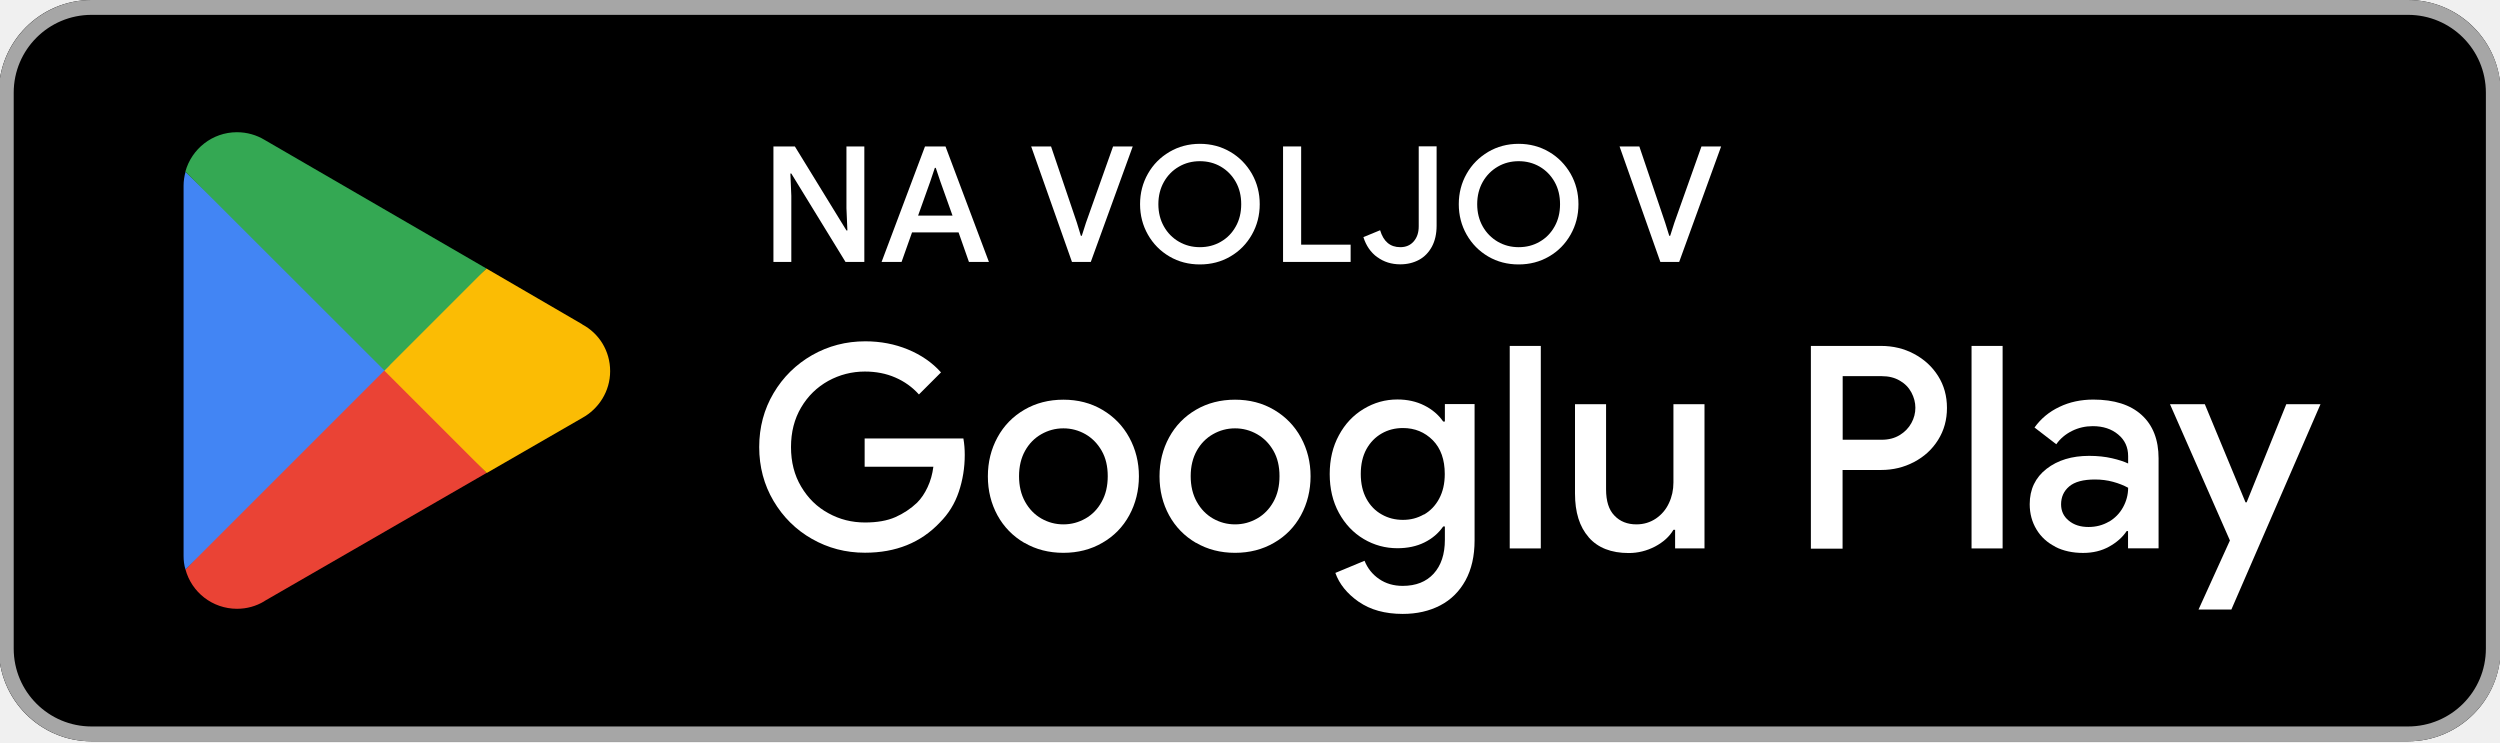
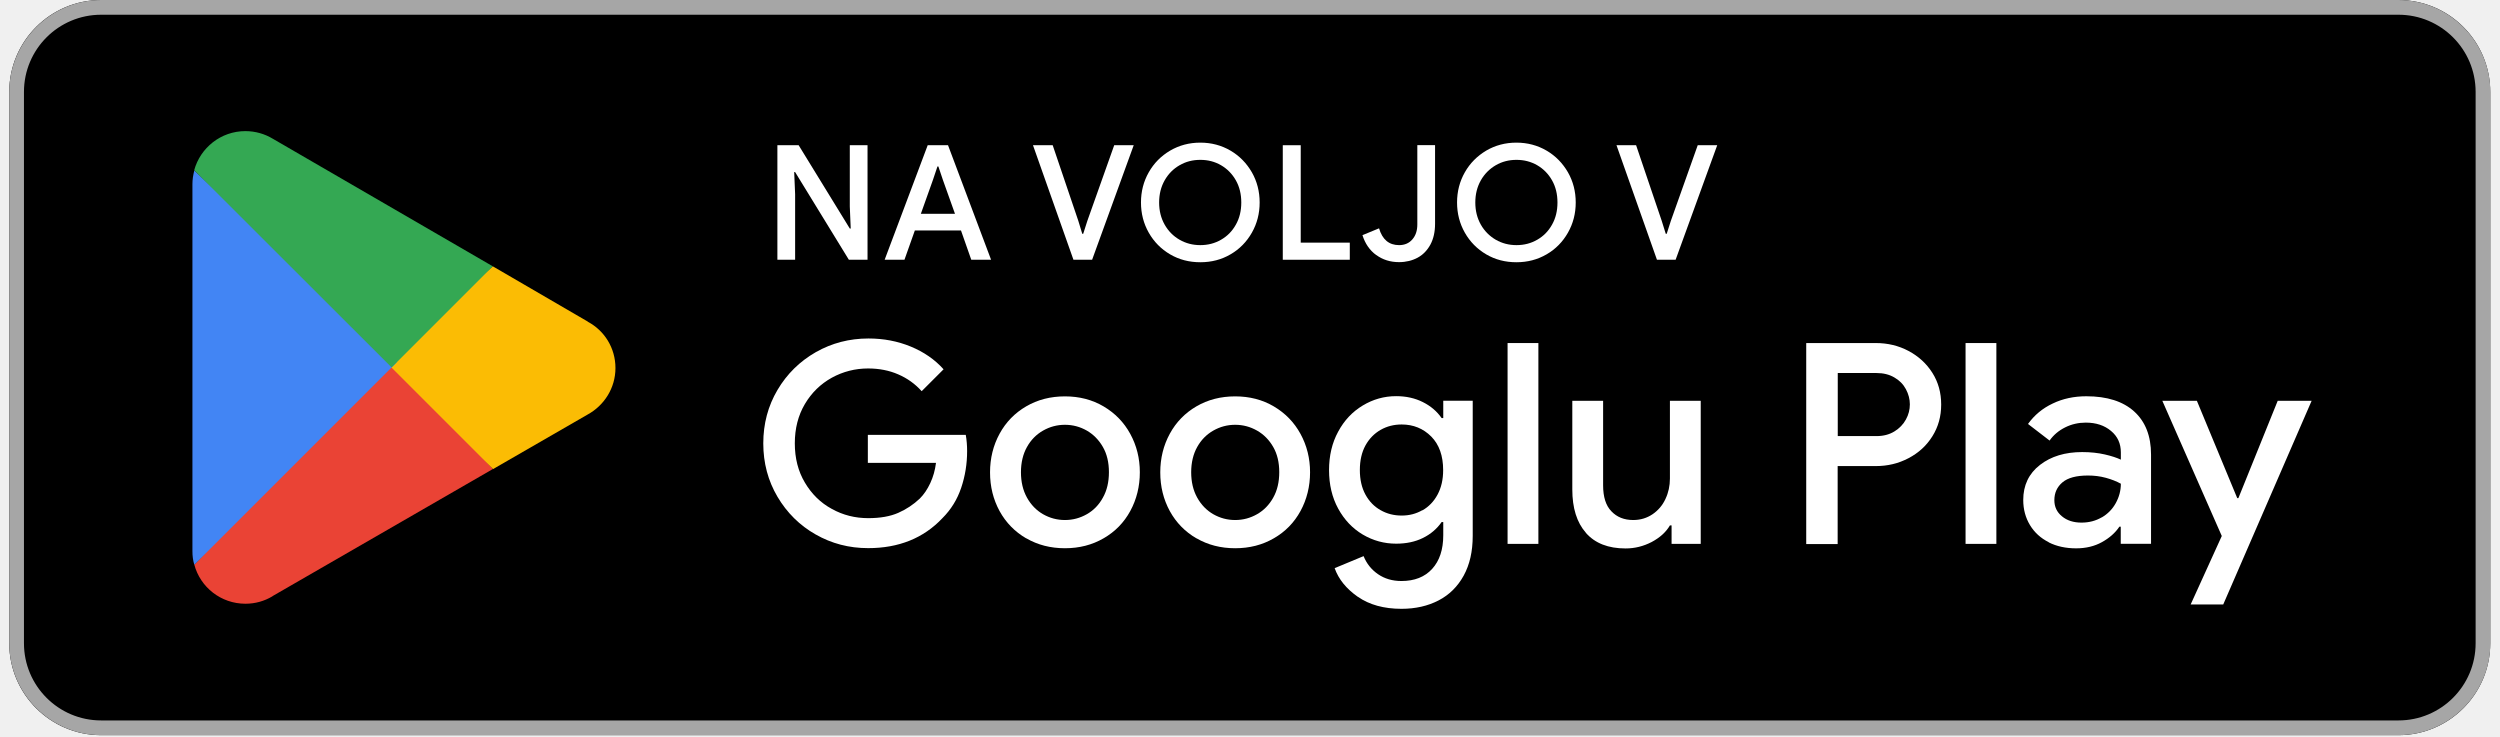
- <svg xmlns="http://www.w3.org/2000/svg" id="artwork" version="1.1" viewBox="0 0 239 71">
+ <svg xmlns="http://www.w3.org/2000/svg" id="artwork" version="1.1" viewBox="-1 0 241 71">
  <defs>
    <style>
      .st0 {
        fill: #4285f4;
      }

      .st1 {
        isolation: isolate;
      }

      .st2 {
        fill: #a6a6a6;
      }

      .st3 {
        fill: #34a853;
      }

      .st4 {
        fill: #fbbc04;
      }

      .st5 {
        fill: #fff;
      }

      .st6 {
        fill: #ea4335;
      }
    </style>
  </defs>
  <g>
    <rect x="-.11" y="0" width="239.17" height="70.87" rx="8.86" ry="8.86" />
    <path class="st2" d="M230.21,1.42c4.11,0,7.44,3.33,7.44,7.44v53.15c0,4.11-3.33,7.44-7.44,7.44H8.75c-4.11,0-7.44-3.33-7.44-7.44V8.86c0-4.11,3.33-7.44,7.44-7.44h221.46M230.21,0H8.75C3.88,0-.11,3.99-.11,8.86v53.15c0,4.87,3.99,8.86,8.86,8.86h221.46c4.87,0,8.86-3.99,8.86-8.86V8.86C239.07,3.99,235.08,0,230.21,0h0Z" />
    <g>
      <path class="st6" d="M36.6,34.41l-18.87,20.02h0c.58,2.18,2.57,3.77,4.93,3.77.94,0,1.82-.25,2.59-.71l.05-.04,21.22-12.24-9.94-10.82.02.02Z" />
      <path class="st4" d="M55.68,31h-.02l-9.16-5.33-10.33,9.19,10.36,10.36,9.12-5.26c1.59-.87,2.68-2.55,2.68-4.48s-1.06-3.61-2.66-4.46v-.02Z" />
      <path class="st0" d="M17.73,16.44c-.11.43-.18.85-.18,1.31v35.38c0,.46.05.89.18,1.31l19.51-19.51s-19.51-18.5-19.51-18.5Z" />
      <path class="st3" d="M36.74,35.43l9.76-9.76-21.21-12.3c-.76-.46-1.67-.73-2.64-.73-2.36,0-4.34,1.61-4.93,3.77h0l19.01,18.99v.02Z" />
    </g>
  </g>
  <g class="st1">
    <path class="st5" d="M73.94,14h2.05l4.93,8.03h.09l-.09-2.13v-5.9h1.71v11.04h-1.8l-5.18-8.45h-.09l.09,2.13v6.32h-1.71v-11.04Z" />
  </g>
  <g class="st1">
    <path class="st5" d="M88.42,14h1.97l4.15,11.04h-1.91l-.99-2.82h-4.45l-1,2.82h-1.91l4.15-11.04ZM91.06,20.61l-1.17-3.28-.43-1.28h-.09l-.43,1.28-1.17,3.28h3.3Z" />
  </g>
  <g class="st1">
    <path class="st5" d="M98.58,14h1.9l2.47,7.29.38,1.25h.09l.4-1.25,2.59-7.29h1.88l-4.01,11.04h-1.8l-3.9-11.04Z" />
  </g>
  <g class="st1">
    <path class="st5" d="M111.8,24.52c-.87-.51-1.56-1.21-2.06-2.09-.5-.88-.75-1.85-.75-2.91s.25-2.03.75-2.91c.5-.88,1.18-1.57,2.06-2.09.87-.51,1.84-.77,2.91-.77s2.04.26,2.91.77c.87.51,1.55,1.21,2.06,2.09.5.88.75,1.85.75,2.91s-.25,2.03-.75,2.91c-.5.88-1.18,1.58-2.06,2.09-.87.51-1.84.76-2.91.76s-2.04-.25-2.91-.76ZM116.71,23.11c.61-.35,1.08-.83,1.43-1.46.35-.62.52-1.33.52-2.13s-.17-1.51-.52-2.13-.83-1.11-1.43-1.46-1.27-.52-2-.52-1.4.17-2,.52c-.61.35-1.09.84-1.44,1.46s-.53,1.33-.53,2.13.18,1.51.53,2.13c.35.62.83,1.11,1.44,1.46.61.35,1.27.52,2,.52s1.4-.17,2-.52Z" />
  </g>
  <g class="st1">
    <path class="st5" d="M122.66,14h1.73v9.39h4.73v1.65h-6.46v-11.04Z" />
  </g>
  <g class="st1">
    <path class="st5" d="M131.67,24.59c-.63-.46-1.07-1.1-1.33-1.92l1.6-.66c.32,1.08.96,1.62,1.93,1.62.53,0,.96-.18,1.28-.55s.48-.84.48-1.44v-7.65h1.71v7.58c0,.78-.15,1.45-.45,2.01-.3.55-.71.98-1.23,1.26s-1.12.43-1.79.43c-.84,0-1.58-.23-2.2-.69Z" />
  </g>
  <g class="st1">
    <path class="st5" d="M142.27,24.52c-.87-.51-1.56-1.21-2.06-2.09-.5-.88-.75-1.85-.75-2.91s.25-2.03.75-2.91c.5-.88,1.19-1.57,2.06-2.09.87-.51,1.84-.77,2.91-.77s2.04.26,2.91.77c.87.51,1.55,1.21,2.06,2.09.5.88.75,1.85.75,2.91s-.25,2.03-.75,2.91c-.5.88-1.18,1.58-2.06,2.09s-1.84.76-2.91.76-2.04-.25-2.91-.76ZM147.19,23.11c.61-.35,1.08-.83,1.43-1.46.35-.62.52-1.33.52-2.13s-.17-1.51-.52-2.13-.83-1.11-1.43-1.46c-.61-.35-1.27-.52-2-.52s-1.4.17-2,.52-1.09.84-1.44,1.46-.53,1.33-.53,2.13.18,1.51.53,2.13c.35.62.84,1.11,1.44,1.46.61.35,1.27.52,2,.52s1.4-.17,2-.52Z" />
    <path class="st5" d="M154.82,14h1.9l2.47,7.29.39,1.25h.09l.4-1.25,2.59-7.29h1.88l-4.01,11.04h-1.8l-3.9-11.04Z" />
  </g>
  <g class="st1">
    <path class="st5" d="M77.64,51.53c-1.55-.88-2.78-2.1-3.69-3.64-.91-1.54-1.37-3.26-1.37-5.15s.46-3.61,1.37-5.15,2.14-2.75,3.69-3.64c1.55-.88,3.24-1.32,5.08-1.32,1.46,0,2.82.26,4.08.78,1.26.52,2.32,1.25,3.16,2.19l-2.11,2.11c-.63-.7-1.38-1.24-2.26-1.62-.87-.38-1.84-.57-2.91-.57-1.24,0-2.41.3-3.49.89-1.08.6-1.95,1.44-2.6,2.54-.65,1.1-.97,2.36-.97,3.79s.32,2.69.97,3.78c.65,1.1,1.51,1.95,2.6,2.54,1.08.6,2.25.89,3.51.89,1.15,0,2.12-.17,2.89-.51s1.47-.8,2.08-1.38c.4-.4.73-.89,1.01-1.49.28-.6.46-1.24.55-1.95h-6.57v-2.7h9.44c.09.51.13,1.03.13,1.57,0,1.23-.19,2.4-.57,3.53-.38,1.13-.98,2.1-1.81,2.93-1.82,1.93-4.21,2.89-7.16,2.89-1.84,0-3.53-.44-5.08-1.33Z" />
  </g>
  <g class="st1">
    <path class="st5" d="M97.93,51.9c-1.1-.64-1.96-1.52-2.57-2.63-.61-1.12-.92-2.36-.92-3.73s.31-2.61.92-3.73c.61-1.12,1.47-2,2.57-2.64,1.1-.64,2.34-.96,3.73-.96s2.63.32,3.73.97,1.96,1.53,2.57,2.65.92,2.35.92,3.7-.31,2.61-.92,3.73-1.47,2-2.57,2.63c-1.1.64-2.34.96-3.73.96s-2.63-.32-3.73-.96ZM103.77,49.57c.65-.37,1.17-.9,1.55-1.6.39-.69.58-1.51.58-2.45s-.19-1.75-.58-2.43-.91-1.21-1.55-1.58c-.65-.37-1.35-.56-2.11-.56s-1.46.19-2.11.56c-.65.37-1.17.9-1.55,1.58s-.58,1.5-.58,2.43.19,1.75.58,2.45c.39.7.91,1.23,1.55,1.6.65.37,1.35.56,2.11.56s1.46-.19,2.11-.56Z" />
    <path class="st5" d="M114.34,51.9c-1.1-.64-1.96-1.52-2.57-2.63-.61-1.12-.92-2.36-.92-3.73s.31-2.61.92-3.73c.61-1.12,1.47-2,2.57-2.64,1.1-.64,2.34-.96,3.73-.96s2.63.32,3.73.97c1.1.65,1.96,1.53,2.57,2.65s.92,2.35.92,3.7-.31,2.61-.92,3.73-1.47,2-2.57,2.63c-1.1.64-2.34.96-3.73.96s-2.63-.32-3.73-.96ZM120.18,49.57c.65-.37,1.17-.9,1.56-1.6.39-.69.58-1.51.58-2.45s-.19-1.75-.58-2.43-.91-1.21-1.56-1.58c-.65-.37-1.35-.56-2.11-.56s-1.46.19-2.11.56c-.65.37-1.17.9-1.55,1.58s-.58,1.5-.58,2.43.19,1.75.58,2.45c.39.7.91,1.23,1.55,1.6.65.37,1.35.56,2.11.56s1.46-.19,2.11-.56Z" />
  </g>
  <g class="st1">
    <path class="st5" d="M129.89,57.53c-1.11-.78-1.85-1.69-2.23-2.76l2.79-1.16c.29.72.75,1.3,1.39,1.74.64.44,1.39.66,2.26.66,1.26,0,2.25-.39,2.96-1.17.71-.78,1.07-1.86,1.07-3.24v-1.27h-.16c-.45.65-1.05,1.16-1.8,1.53-.75.37-1.61.55-2.58.55-1.15,0-2.22-.29-3.22-.88-.99-.59-1.78-1.42-2.37-2.5-.59-1.08-.88-2.32-.88-3.71s.29-2.63.88-3.71c.58-1.08,1.37-1.92,2.37-2.52s2.06-.9,3.22-.9c.96,0,1.81.19,2.57.57.76.38,1.36.89,1.81,1.54h.16v-1.67h2.84v13.03c0,1.5-.29,2.77-.87,3.83-.58,1.05-1.38,1.85-2.42,2.39-1.04.54-2.23.81-3.58.81-1.69,0-3.1-.39-4.2-1.16ZM136.12,49.2c.61-.35,1.1-.85,1.46-1.52s.54-1.45.54-2.36c0-1.38-.38-2.46-1.15-3.24-.77-.77-1.72-1.16-2.85-1.16-.74,0-1.42.17-2.03.52s-1.1.85-1.46,1.5c-.36.66-.54,1.45-.54,2.37s.18,1.71.54,2.37.85,1.16,1.46,1.5c.61.35,1.29.52,2.03.52s1.39-.17,2-.52Z" />
  </g>
  <g class="st1">
    <path class="st5" d="M144.33,33.07h2.97v19.36h-2.97v-19.36Z" />
  </g>
  <g class="st1">
    <path class="st5" d="M151.88,51.36c-.88-1-1.31-2.39-1.31-4.18v-8.54h2.97v8.14c0,1.12.26,1.96.8,2.51.53.56,1.23.84,2.1.84.7,0,1.32-.19,1.87-.56.54-.37.96-.86,1.24-1.47.29-.61.43-1.27.43-1.97v-7.49h2.97v13.79h-2.81v-1.78h-.16c-.38.65-.97,1.18-1.76,1.6-.79.41-1.63.62-2.51.62-1.68,0-2.95-.5-3.83-1.5Z" />
  </g>
  <g class="st1">
    <path class="st5" d="M173.13,33.07h6.7c1.14,0,2.19.25,3.15.76.96.51,1.73,1.21,2.3,2.11s.85,1.92.85,3.06-.28,2.15-.85,3.06-1.33,1.6-2.3,2.11c-.97.51-2.01.76-3.15.76h-3.68v7.52h-3.03v-19.36ZM179.89,42.04c.67,0,1.24-.15,1.73-.45.49-.3.85-.68,1.11-1.15s.38-.96.38-1.46-.13-.99-.38-1.46-.62-.85-1.11-1.13c-.49-.29-1.06-.43-1.73-.43h-3.73v6.08h3.73Z" />
  </g>
  <g class="st1">
    <path class="st5" d="M188.48,33.07h2.97v19.36h-2.97v-19.36Z" />
  </g>
  <g class="st1">
    <path class="st5" d="M196.5,52.27c-.78-.39-1.38-.94-1.81-1.65s-.65-1.52-.65-2.42c0-1.42.54-2.55,1.61-3.38s2.43-1.24,4.07-1.24c.81,0,1.54.08,2.19.23.65.15,1.16.32,1.54.5v-.7c0-.85-.31-1.54-.95-2.07-.63-.53-1.44-.8-2.43-.8-.7,0-1.37.15-1.99.46-.62.31-1.12.73-1.5,1.27l-2.08-1.6c.61-.85,1.4-1.51,2.38-1.97.97-.47,2.06-.7,3.24-.7,2,0,3.54.49,4.62,1.47,1.08.98,1.62,2.37,1.62,4.15v8.6h-2.92v-1.65h-.13c-.4.6-.96,1.09-1.68,1.49s-1.55.6-2.49.6c-.99,0-1.88-.19-2.65-.58ZM201.61,49.88c.58-.34,1.03-.8,1.35-1.38.32-.58.49-1.2.49-1.87-.42-.23-.9-.42-1.45-.57s-1.12-.22-1.72-.22c-1.12,0-1.94.22-2.46.66s-.78,1.01-.78,1.72c0,.63.24,1.15.73,1.55.49.41,1.12.61,1.89.61.72,0,1.37-.17,1.95-.51Z" />
  </g>
  <g class="st1">
    <path class="st5" d="M213.18,51.67l-5.73-13.03h3.33l3.89,9.38h.11l3.79-9.38h3.27l-8.52,19.63h-3.14l3-6.6Z" />
  </g>
</svg>
